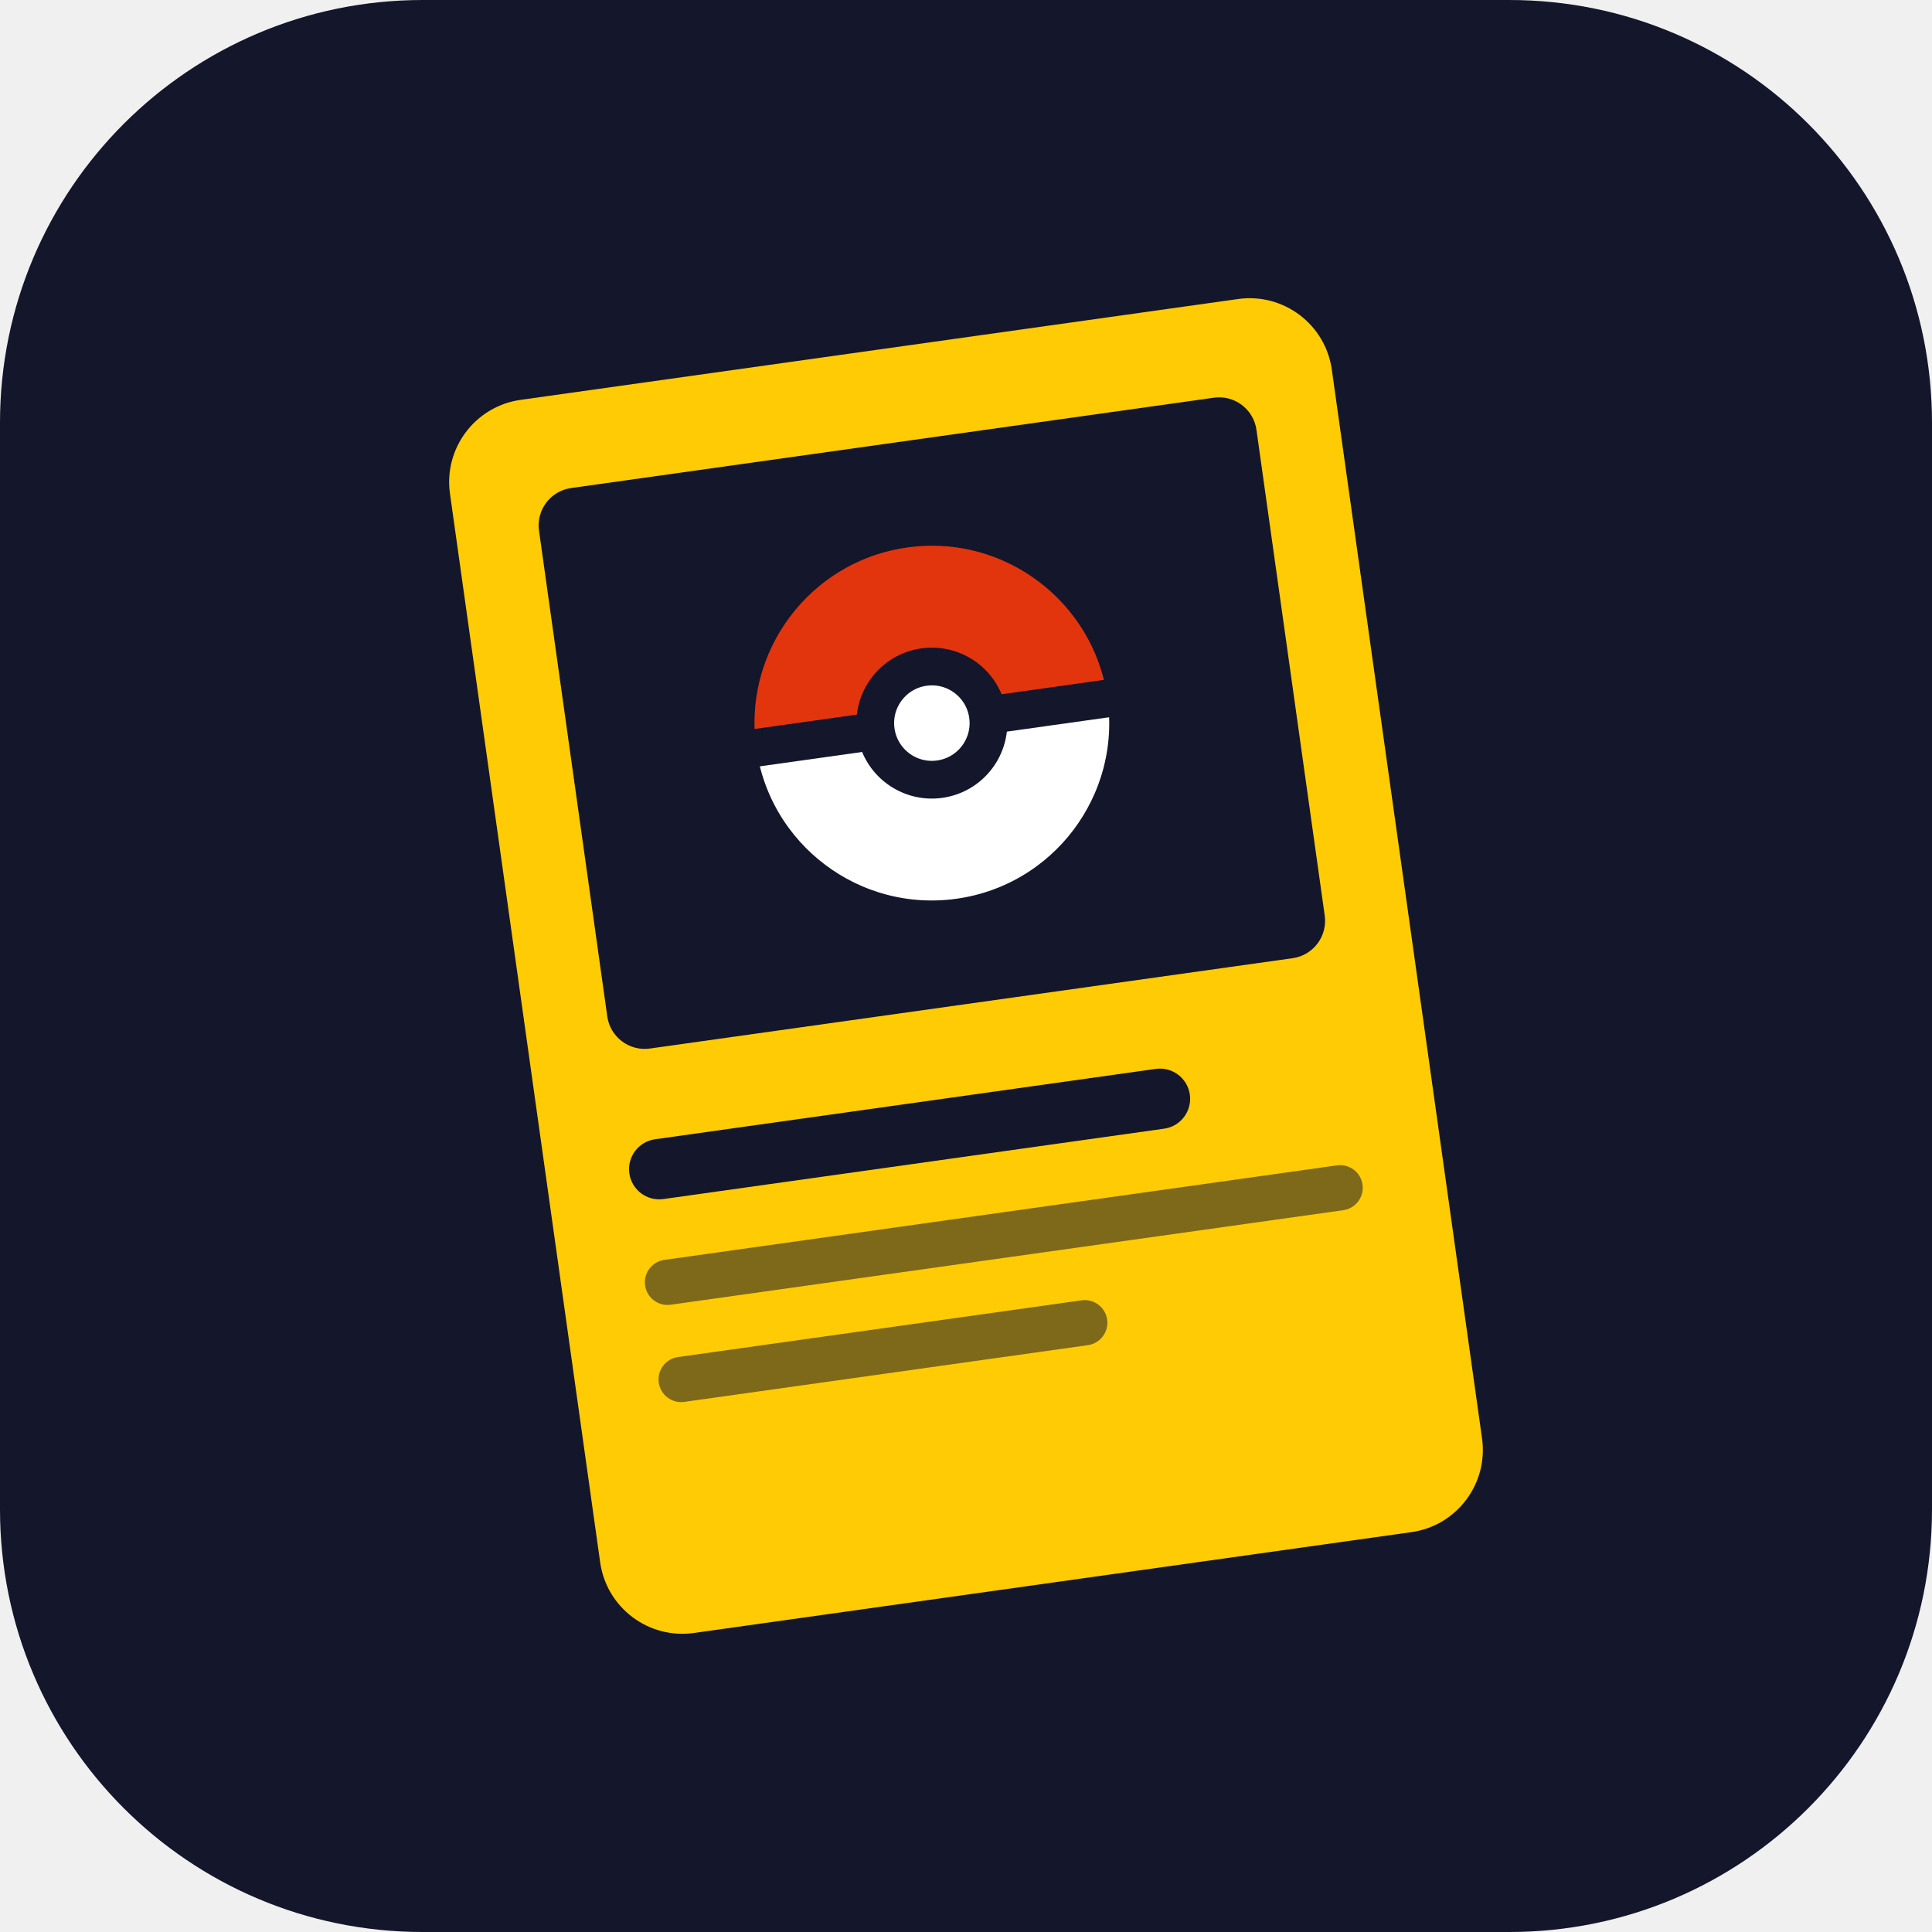
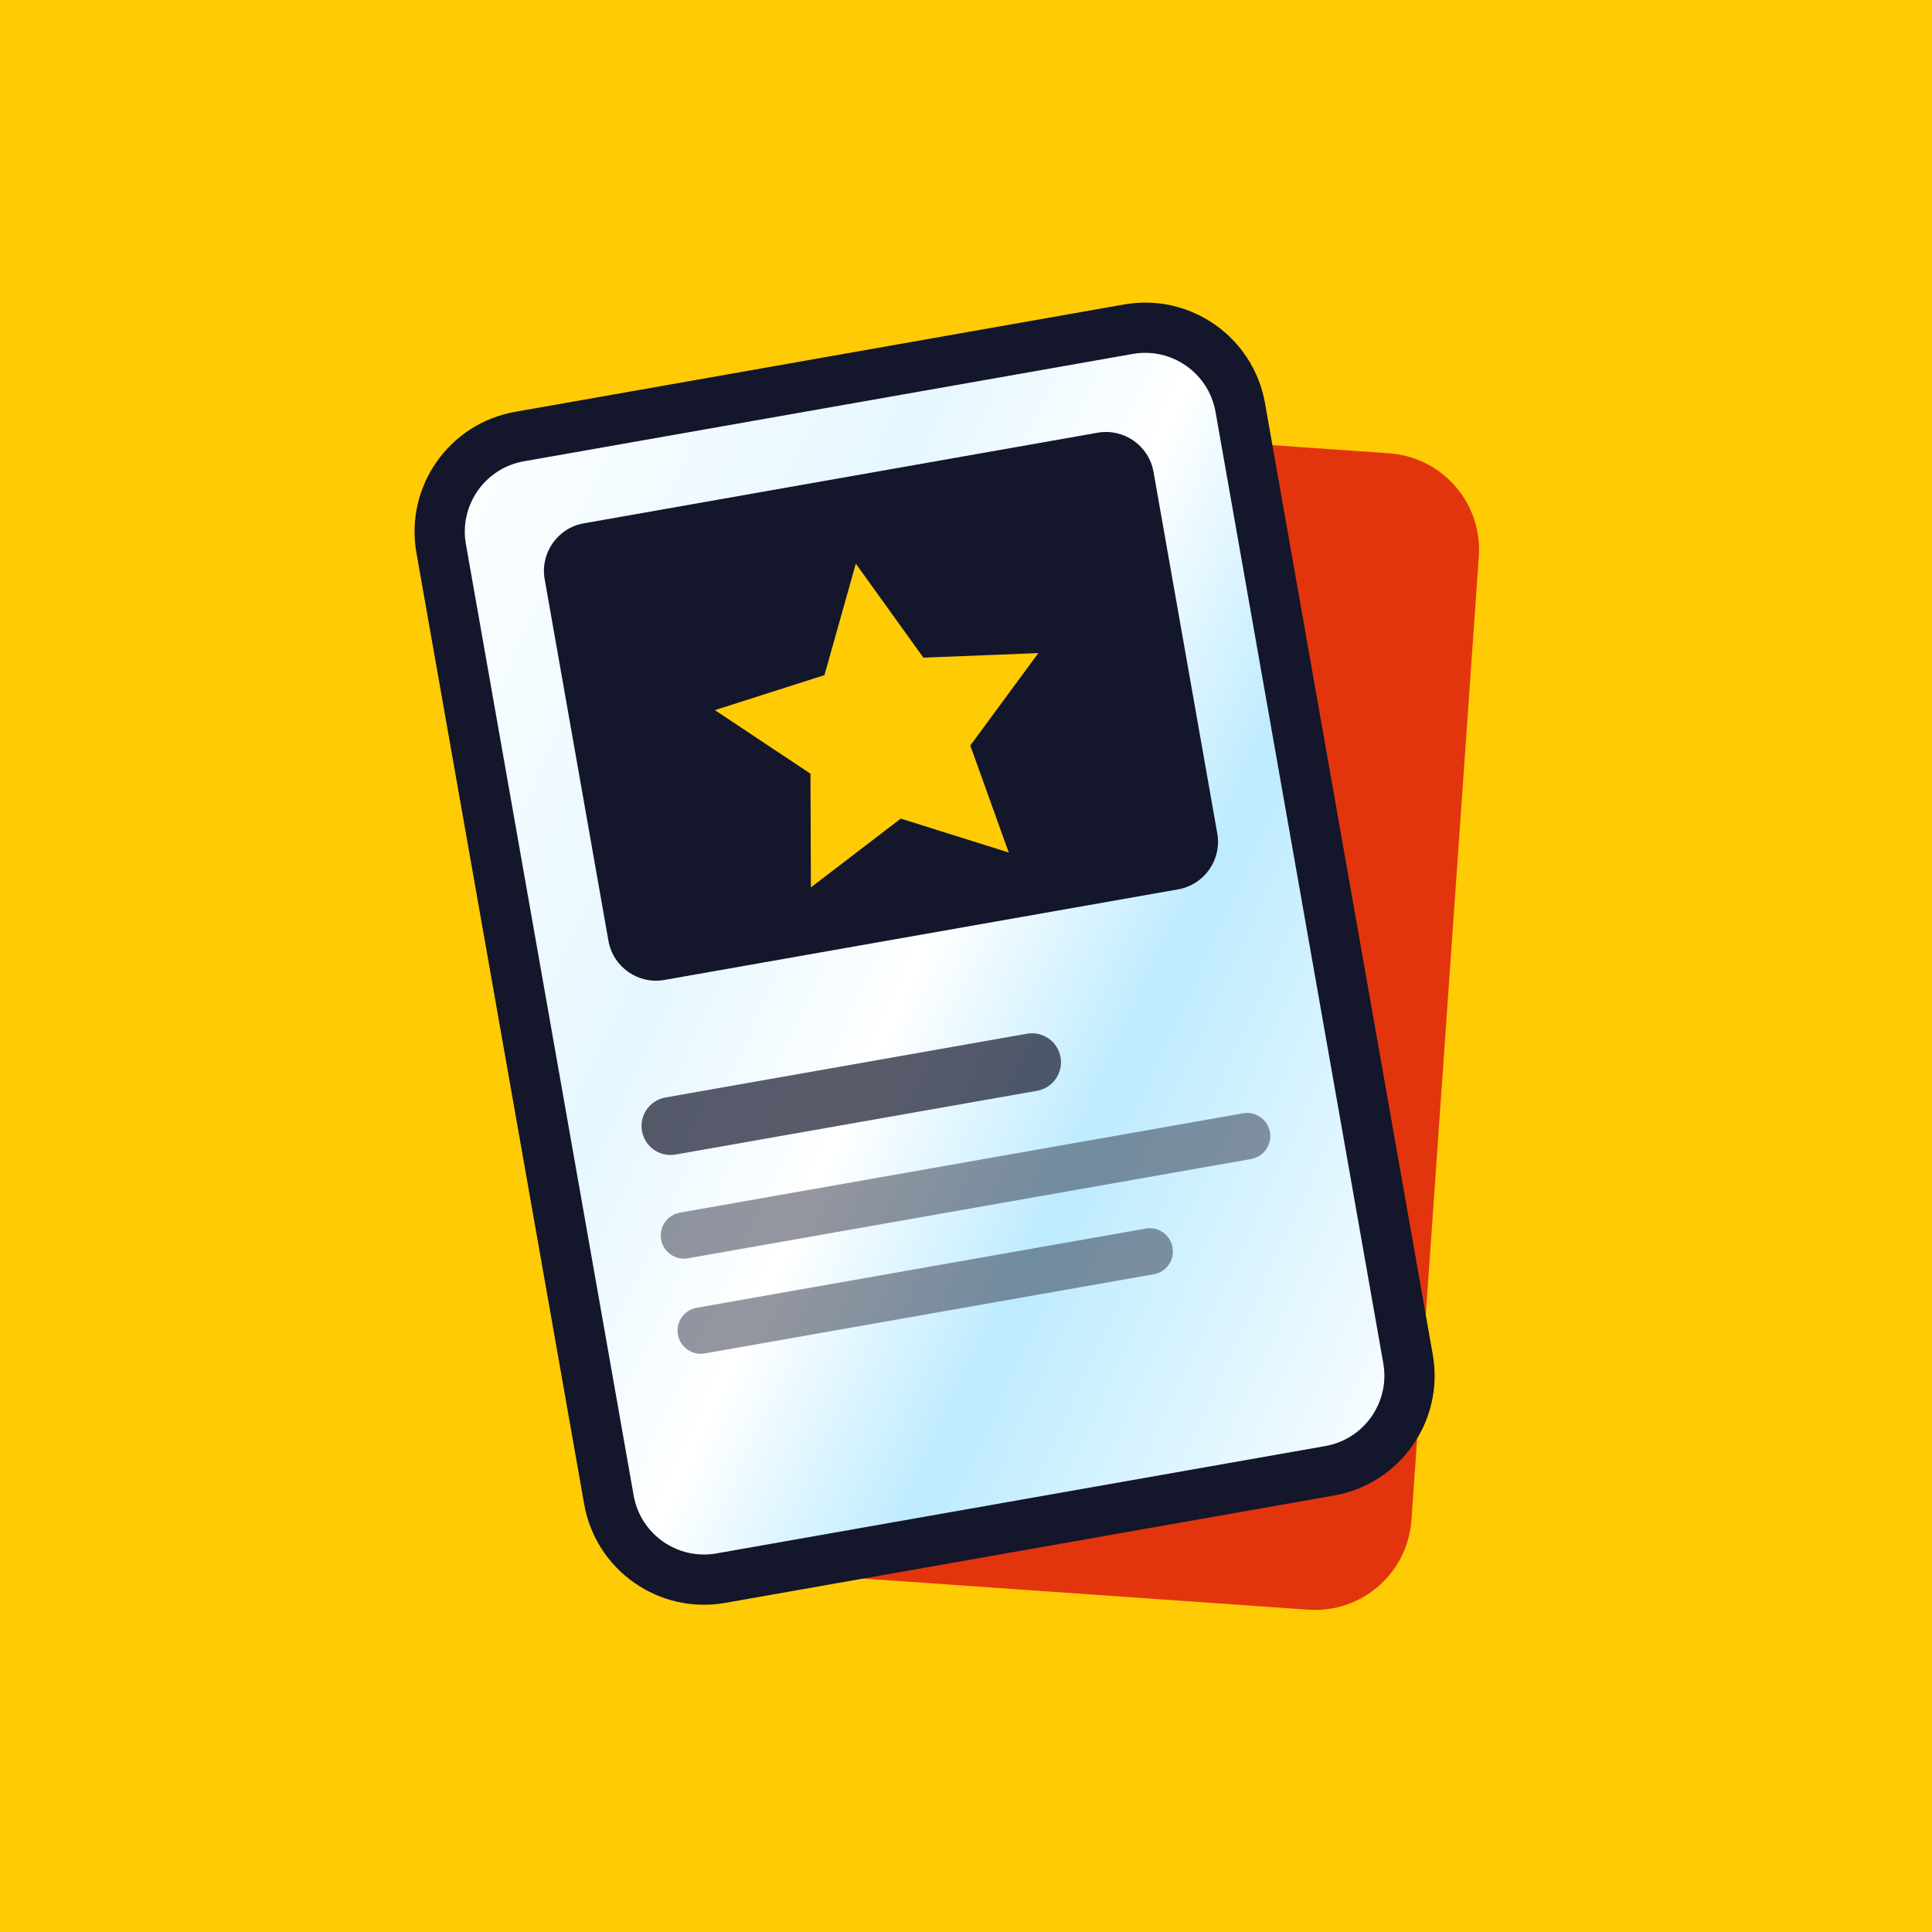
- <svg xmlns="http://www.w3.org/2000/svg" viewBox="0 0 512 512">
-   <rect width="512" height="512" rx="112" fill="#14162B" />
-   <g transform="translate(256 256) rotate(-8)">
-     <rect x="-118" y="-165" width="236" height="330" rx="22" fill="#FFCB05" />
-     <rect x="-96" y="-140" width="192" height="150" rx="10" fill="#14162B" />
-     <circle cx="0" cy="-65" r="52" fill="#FFFFFF" stroke="#14162B" stroke-width="10" />
-     <path d="M-52 -65a52 52 0 0 1 104 0z" fill="#E3350D" stroke="#14162B" stroke-width="10" />
-     <circle cx="0" cy="-65" r="15" fill="#FFFFFF" stroke="#14162B" stroke-width="10" />
-     <rect x="-96" y="34" width="150" height="16" rx="8" fill="#14162B" />
-     <rect x="-96" y="66" width="192" height="12" rx="6" fill="#14162B" opacity=".55" />
-     <rect x="-96" y="92" width="120" height="12" rx="6" fill="#14162B" opacity=".55" />
+ <svg xmlns="http://www.w3.org/2000/svg" viewBox="0 0 100 100">
+   <defs>
+     <linearGradient id="holo" x1="0" y1="0" x2="1" y2="1">
+       <stop offset="0" stop-color="#FFFFFF" />
+       <stop offset="0.33" stop-color="#E6F7FF" />
+       <stop offset="0.5" stop-color="#FFFFFF" />
+       <stop offset="0.67" stop-color="#BDEBFF" />
+       <stop offset="1" stop-color="#FFFFFF" />
+     </linearGradient>
+   </defs>
+   <rect width="100" height="100" fill="#FFCB05" />
+   <g transform="rotate(4 50 50)">
+     <rect x="33" y="22" width="42" height="60" rx="5" fill="#E3350D" />
+   </g>
+   <g transform="rotate(-10 50 50)">
+     <rect x="27" y="19" width="42" height="60" rx="5" fill="url(#holo)" stroke="#14162B" stroke-width="2.6" />
+     <rect x="32" y="24" width="32" height="24" rx="2.5" fill="#14162B" />
+     <path d="M48 28.5l2.6 5.4 5.9.8-4.3 4.1 1 5.8L48 41.9l-5.2 2.7 1-5.8-4.3-4.1 5.9-.8z" fill="#FFCB05" />
+     <rect x="32" y="54" width="22" height="3" rx="1.5" fill="#14162B" opacity="0.7" />
+     <rect x="32" y="60" width="32" height="2.4" rx="1.2" fill="#14162B" opacity="0.45" />
+     <rect x="32" y="65" width="26" height="2.4" rx="1.2" fill="#14162B" opacity="0.45" />
  </g>
</svg>
